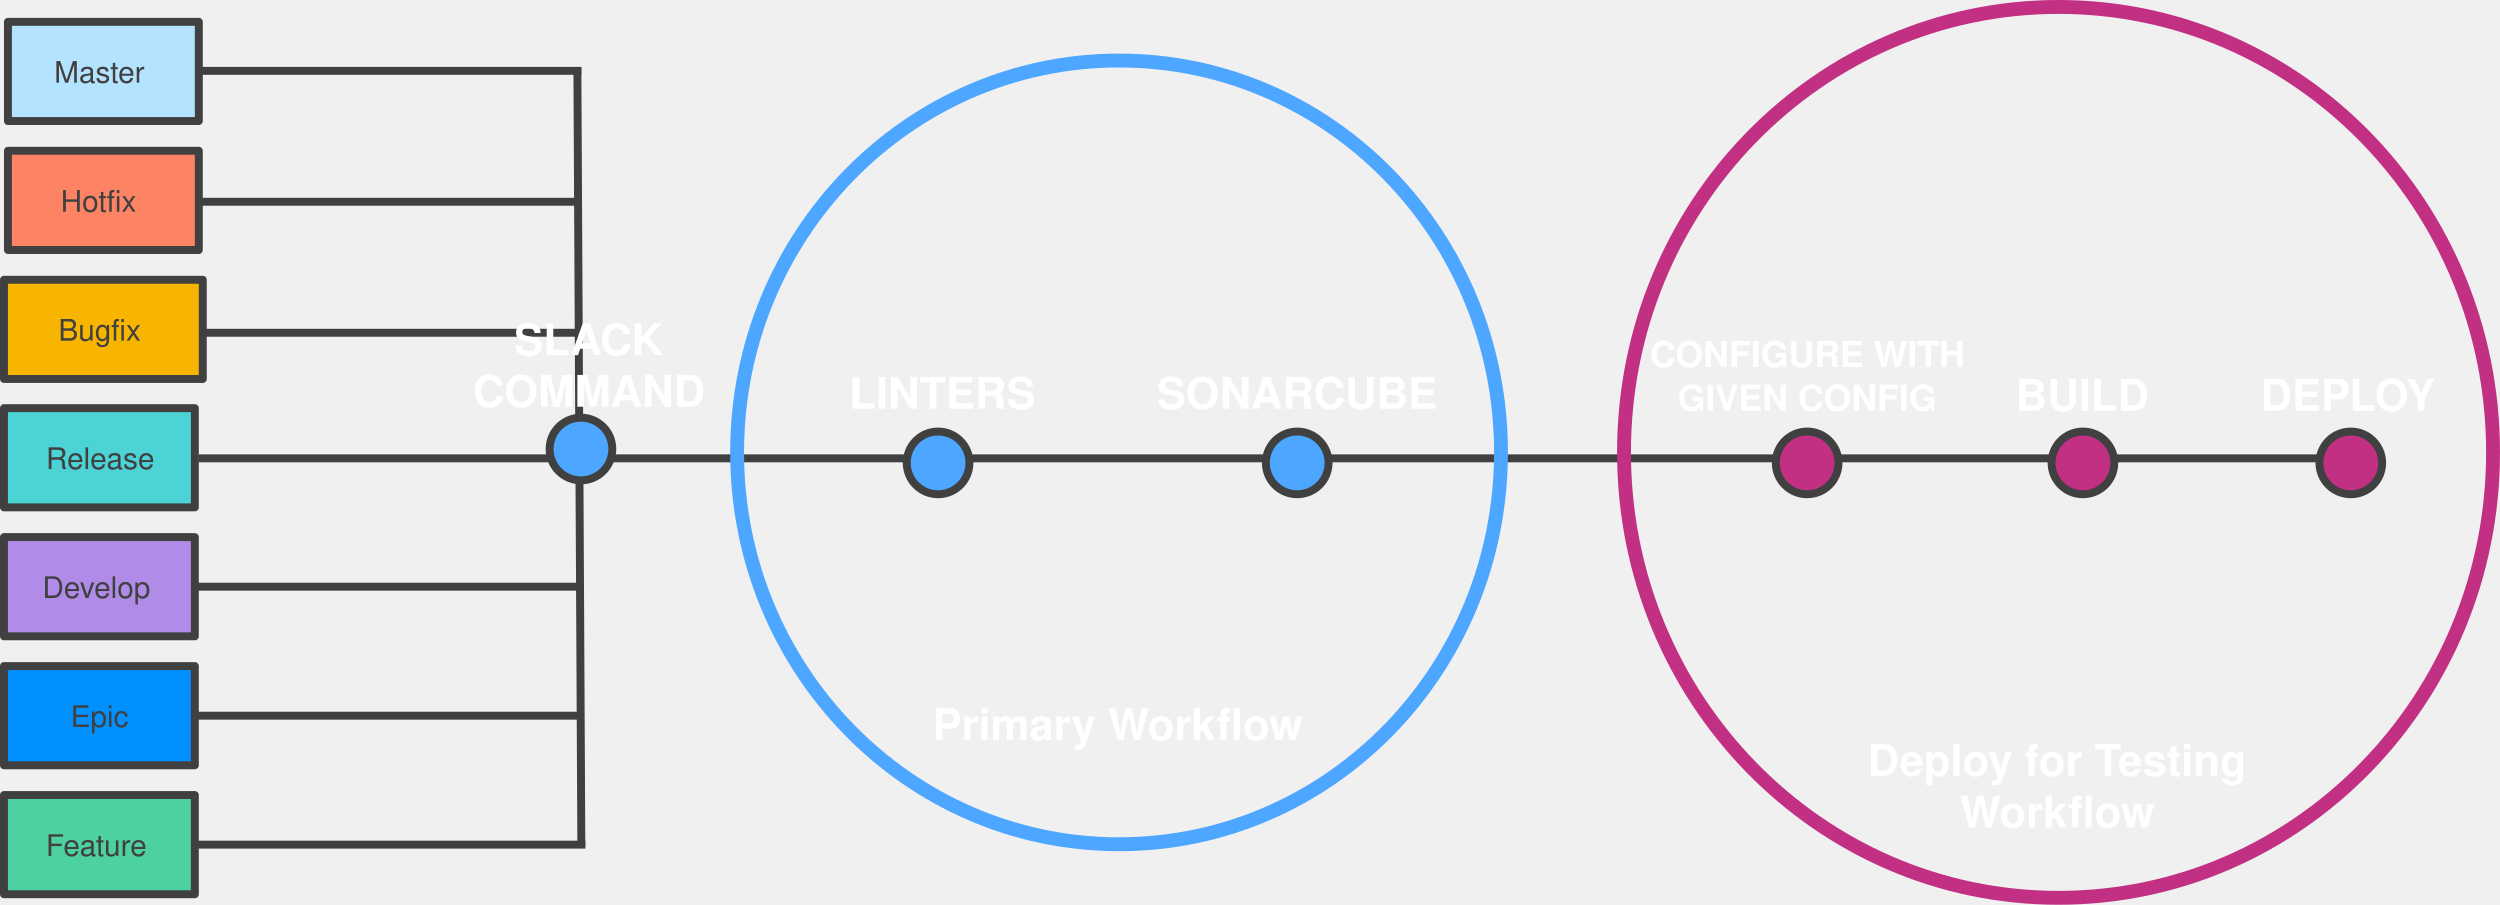
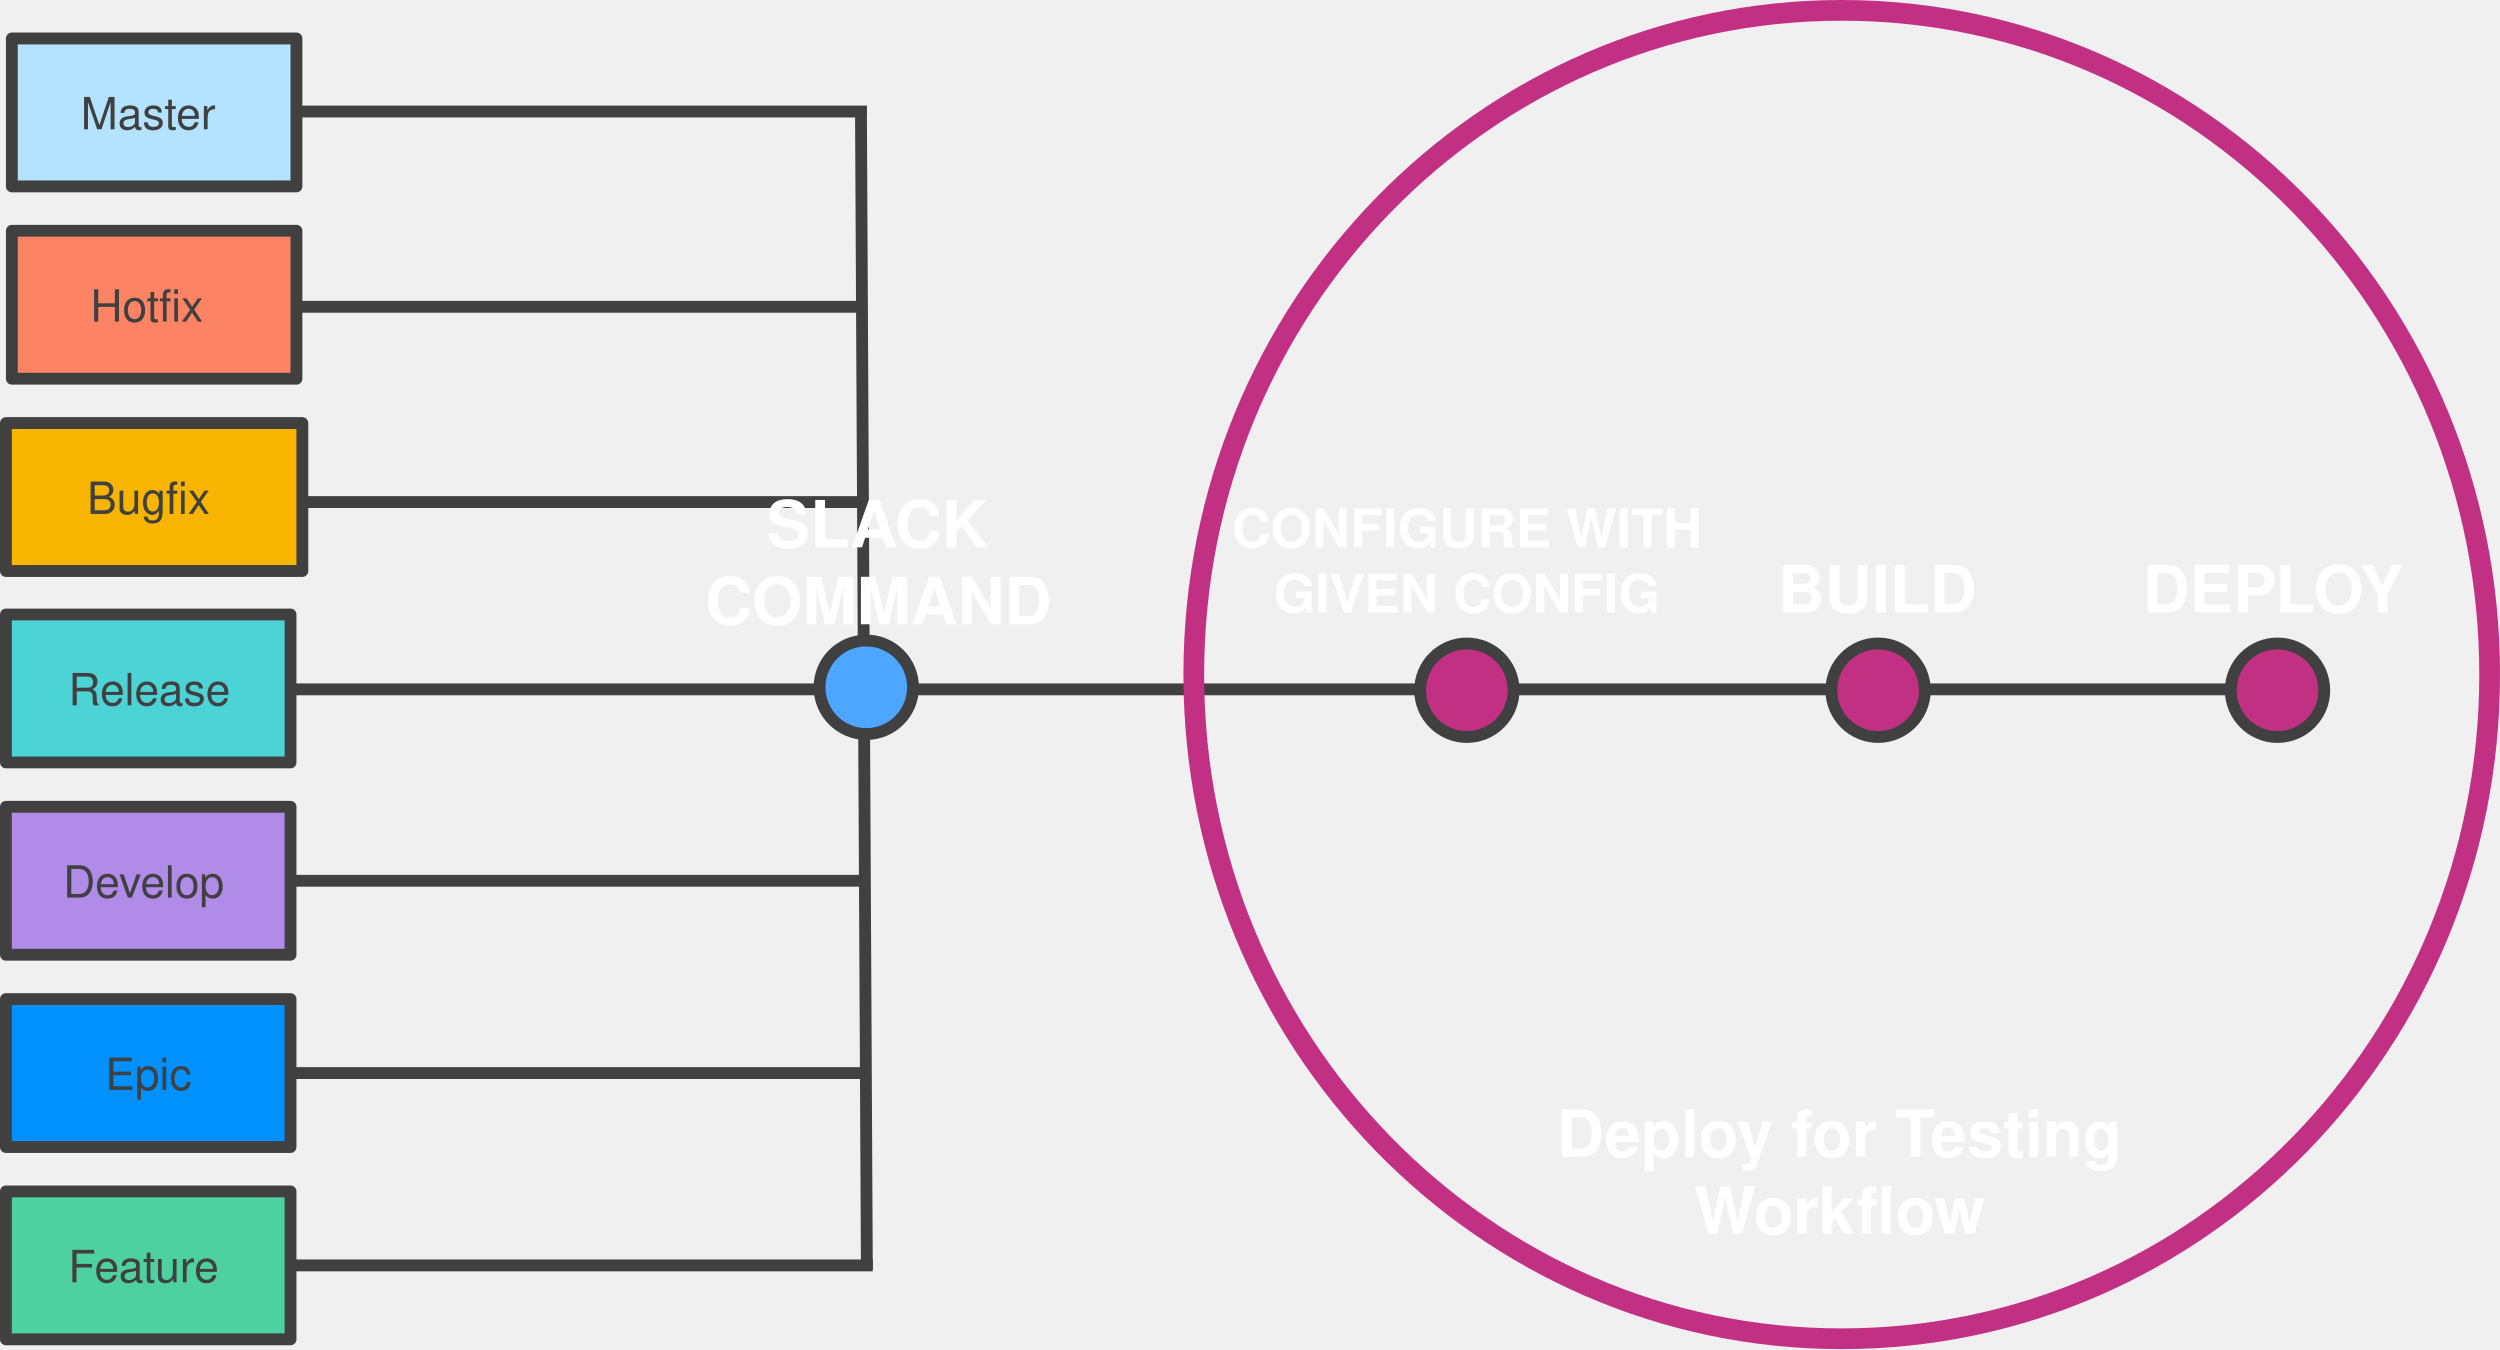
- <svg xmlns="http://www.w3.org/2000/svg" width="1260px" height="456px" viewBox="0 0 1260 456" version="1.1">
+ <svg xmlns="http://www.w3.org/2000/svg" width="845px" height="456px" viewBox="0 0 845 456" version="1.1">
  <g id="Page-1" stroke="none" stroke-width="1" fill="none" fill-rule="evenodd">
-     <g id="Group-3" transform="translate(2, 0)">
-       <line x1="1187" y1="231" x2="98" y2="231" id="Path" stroke="#404040" stroke-width="4" />
-       <g id="Group-6" transform="translate(813, 0)">
+     <g id="deploy-for-testing" transform="translate(2, 3.5)">
+       <line x1="770" y1="229.5" x2="98" y2="229.5" id="Path" stroke="#404040" stroke-width="4" />
+       <g id="Group-6" transform="translate(401.5, 0)" fill-rule="nonzero">
        <g id="Group-2">
-           <ellipse id="Oval" stroke="#C23084" stroke-width="7" fill-opacity="0" fill="#D8D8D8" cx="222.5" cy="228" rx="219" ry="224.5" />
-           <text id="Deploy-for-Testing-W" font-family="Helvetica-Bold, Helvetica" font-size="22" font-weight="bold" fill="#FFFFFF">
-             <tspan x="126.25" y="391">Deploy for Testing </tspan>
-             <tspan x="172.699" y="417">Workflow</tspan>
+           <ellipse id="Oval" stroke="#C23084" stroke-width="7" fill-opacity="0" fill="#D8D8D8" cx="219" cy="224.5" rx="219" ry="224.5" />
+           <text id="Deploy-for-Testing" fill="#FFFFFF" font-family="Helvetica-Bold, Helvetica" font-size="22" font-weight="bold">
+             <tspan x="122.75" y="387.5">Deploy for Testing</tspan>
+           </text>
+           <text id="Workflow" fill="#FFFFFF" font-family="Helvetica-Bold, Helvetica" font-size="22" font-weight="bold">
+             <tspan x="169.199" y="413.5">Workflow</tspan>
          </text>
        </g>
-         <g id="Group" transform="translate(16.5, 167)">
-           <g id="Oval" transform="translate(63.5, 50.5)" fill="#C23084" fill-rule="nonzero" stroke="#404040" stroke-width="4">
+         <g id="Group" transform="translate(13.00732, 163.5)">
+           <g id="Oval" transform="translate(63.49268, 50.5)" fill="#C23084" stroke="#404040" stroke-width="4">
            <circle cx="15.8" cy="15.8" r="15.8" />
          </g>
-           <text id="CONFIGURE-WITH-GIVEN" font-family="Helvetica-Bold, Helvetica" font-size="18" font-weight="bold" fill="#FFFFFF">
-             <tspan x="0.007" y="18">CONFIGURE WITH</tspan>
-             <tspan x="13.995" y="40">GIVEN CONFIG</tspan>
+           <g id="CONFIGURE-WITH-GIVEN" fill="#FFFFFF" font-family="Helvetica-Bold, Helvetica" font-size="18" font-weight="bold">
+             <text id="CONFIGURE-WITH">
+               <tspan x="0" y="18">CONFIGURE WITH</tspan>
+             </text>
+             <text id="GIVEN-CONFIG">
+               <tspan x="13.988" y="40">GIVEN CONFIG</tspan>
+             </text>
+           </g>
+         </g>
+         <g id="Group" transform="translate(197.3931, 182.5)">
+           <g id="Oval" transform="translate(18.10693, 31.5)" fill="#C23084" stroke="#404040" stroke-width="4">
+             <circle cx="15.8" cy="15.8" r="15.8" />
+           </g>
+           <g id="UNIT-TEST" fill="#FFFFFF" font-family="Helvetica-Bold, Helvetica" font-size="22" font-weight="bold">
+             <text id="BUILD">
+               <tspan x="-7.10542736e-15" y="21">BUILD</tspan>
+             </text>
+           </g>
+         </g>
+         <g id="Group" transform="translate(320.77, 182.5)">
+           <g id="Oval" transform="translate(29.72998, 31.5)" fill="#C23084" stroke="#404040" stroke-width="4">
+             <circle cx="15.8" cy="15.8" r="15.8" />
+           </g>
+           <g id="UNIT-TEST" fill="#FFFFFF" font-family="Helvetica-Bold, Helvetica" font-size="22" font-weight="bold">
+             <text id="DEPLOY">
+               <tspan x="-3.55271368e-15" y="21">DEPLOY</tspan>
+             </text>
+           </g>
+         </g>
+       </g>
+       <line x1="194.5" y1="522.7" x2="194.5" y2="325.7" id="Path" stroke="#404040" stroke-width="4" transform="translate(194.5, 424.2) rotate(90) translate(-194.5, -424.2) " />
+       <line x1="192.5" y1="132.7" x2="192.5" y2="-64.3" id="Path" stroke="#404040" stroke-width="4" transform="translate(192.5, 34.2) rotate(90) translate(-192.5, -34.2) " />
+       <line x1="192.5" y1="198.7" x2="192.5" y2="1.7" id="Path" stroke="#404040" stroke-width="4" transform="translate(192.5, 100.2) rotate(90) translate(-192.5, -100.2) " />
+       <line x1="192.5" y1="264.7" x2="192.5" y2="67.7" id="Path" stroke="#404040" stroke-width="4" transform="translate(192.5, 166.2) rotate(90) translate(-192.5, -166.2) " />
+       <line x1="192.5" y1="392.7" x2="192.5" y2="195.7" id="Path" stroke="#404040" stroke-width="4" transform="translate(192.5, 294.2) rotate(90) translate(-192.5, -294.2) " />
+       <line x1="192.5" y1="457.7" x2="192.5" y2="260.7" id="Path" stroke="#404040" stroke-width="4" transform="translate(192.5, 359.2) rotate(90) translate(-192.5, -359.2) " />
+       <g id="Branch" transform="translate(0, 204.2)" fill-rule="nonzero">
+         <polygon id="Path" stroke="#404040" stroke-width="4" fill="#4CD3D6" stroke-linejoin="round" points="0 0 96.2 0 96.2 50 0 50" />
+         <g id="Master" transform="translate(21.1525, 15.7)" fill="#404040" font-family="Helvetica" font-size="15" font-weight="normal">
+           <g id="Release">
+             <text>
+               <tspan x="-1.19949929e-24" y="15">Release</tspan>
+             </text>
+           </g>
+         </g>
+       </g>
+       <g id="Branch" transform="translate(0, 269.2)" fill-rule="nonzero">
+         <polygon id="Path" stroke="#404040" stroke-width="4" fill="#B18BE8" stroke-linejoin="round" points="0 0 96.2 0 96.2 50 0 50" />
+         <g id="Master" transform="translate(19.3675, 15.7)" fill="#404040" font-family="Helvetica" font-size="15" font-weight="normal">
+           <g id="Develop">
+             <text>
+               <tspan x="-1.19949929e-24" y="15">Develop</tspan>
+             </text>
+           </g>
+         </g>
+       </g>
+       <g id="Branch" transform="translate(0, 334.2)" fill-rule="nonzero">
+         <polygon id="Path" stroke="#404040" stroke-width="4" fill="#0091FF" stroke-linejoin="round" points="0 0 96.2 0 96.2 50 0 50" />
+         <g id="Master" transform="translate(33.58, 15.7)" fill="#404040" font-family="Helvetica" font-size="15" font-weight="normal">
+           <g id="Epic">
+             <text>
+               <tspan x="0" y="15">Epic</tspan>
+             </text>
+           </g>
+         </g>
+       </g>
+       <g id="Branch" transform="translate(0, 399.2)" fill-rule="nonzero">
+         <polygon id="Path" stroke="#404040" stroke-width="4" fill="#4ED1A1" stroke-linejoin="round" points="0 0 96.2 0 96.2 50 0 50" />
+         <g id="Master" transform="translate(21.115, 15.7)" fill="#404040" font-family="Helvetica" font-size="15" font-weight="normal">
+           <g id="Feature">
+             <text>
+               <tspan x="1.19949929e-24" y="15">Feature</tspan>
+             </text>
+           </g>
+         </g>
+       </g>
+       <g id="Branch" transform="translate(2, 74.5)" fill-rule="nonzero">
+         <polygon id="Path" stroke="#404040" stroke-width="4" fill="#FC8363" stroke-linejoin="round" points="0 0 96.2 0 96.2 50 0 50" />
+         <g id="Master" transform="translate(26.5575, 15.7)" fill="#404040" font-family="Helvetica" font-size="15" font-weight="normal">
+           <g id="Hotfix">
+             <text>
+               <tspan x="-1.19949929e-24" y="15">Hotfix</tspan>
+             </text>
+           </g>
+         </g>
+       </g>
+       <g id="Group" transform="translate(2, 9.5)" fill-rule="nonzero">
+         <polygon id="Path" stroke="#404040" stroke-width="4" fill="#B3E3FF" stroke-linejoin="round" points="0 0 96.2 0 96.2 50 0 50" />
+         <g id="Master" transform="translate(23.2925, 15.7)" fill="#404040" font-family="Helvetica" font-size="15" font-weight="normal">
+           <g id="Group">
+             <text id="Master">
+               <tspan x="-1.19949929e-24" y="15">Master</tspan>
+             </text>
+           </g>
+         </g>
+       </g>
+       <g id="Branch" transform="translate(0, 139.5)" fill-rule="nonzero">
+         <polygon id="Path" stroke="#404040" stroke-width="4" fill="#F7B500" stroke-linejoin="round" points="0 0 100.2 0 100.2 50 0 50" />
+         <g id="Master" transform="translate(27.43522, 15.7)" fill="#404040" font-family="Helvetica" font-size="15" font-weight="normal">
+           <g id="Bugfix">
+             <text>
+               <tspan x="-1.47721981e-16" y="15">Bugfix</tspan>
+             </text>
+           </g>
+         </g>
+       </g>
+       <line x1="291" y1="425.5" x2="289" y2="32.5" id="Path" stroke="#404040" stroke-width="4" />
+       <g id="Group" transform="translate(236.3423, 160.5)" fill-rule="nonzero">
+         <g id="Oval" transform="translate(38.65772, 52.5)" fill="#4DA6FF" stroke="#404040" stroke-width="4">
+           <circle cx="15.8" cy="15.8" r="15.8" />
+         </g>
+         <g id="SLACK-COMMAND" fill="#FFFFFF" font-family="Helvetica-Bold, Helvetica" font-size="22" font-weight="bold">
+           <text id="SLACK">
+             <tspan x="20.77" y="21">SLACK</tspan>
+           </text>
+           <text id="COMMAND">
+             <tspan x="-2.66453526e-15" y="47">COMMAND</tspan>
          </text>
        </g>
-         <g id="Group" transform="translate(168, 186)">
-           <g id="Oval" transform="translate(51, 31.5)" fill="#C23084" fill-rule="nonzero" stroke="#404040" stroke-width="4">
-             <circle cx="15.8" cy="15.8" r="15.8" />
-           </g>
-           <text id="UNIT-TEST" font-family="Helvetica-Bold, Helvetica" font-size="22" font-weight="bold" fill="#FFFFFF">
-             <tspan x="32.893" y="21">BUILD</tspan>
-           </text>
-         </g>
-         <g id="Group" transform="translate(303, 186)">
-           <g id="Oval" transform="translate(51, 31.5)" fill="#C23084" fill-rule="nonzero" stroke="#404040" stroke-width="4">
-             <circle cx="15.8" cy="15.8" r="15.8" />
-           </g>
-           <text id="UNIT-TEST" font-family="Helvetica-Bold, Helvetica" font-size="22" font-weight="bold" fill="#FFFFFF">
-             <tspan x="21.27" y="21">DEPLOY</tspan>
-           </text>
-         </g>
-       </g>
-       <g id="Group-5" transform="translate(366, 27)">
-         <g id="Group-2">
-           <ellipse id="Oval" stroke="#4DA6FF" stroke-width="7" fill-opacity="0" fill="#D8D8D8" cx="196" cy="201" rx="192.5" ry="197.5" />
-           <text id="Primary-Workflow" font-family="Helvetica-Bold, Helvetica" font-size="22" font-weight="bold" fill="#FFFFFF">
-             <tspan x="102" y="346">Primary Workflow</tspan>
-           </text>
-         </g>
-         <g id="Group" transform="translate(60, 158)">
-           <g id="Oval" transform="translate(29, 32.5)" fill="#4DA6FF" fill-rule="nonzero" stroke="#404040" stroke-width="4">
-             <circle cx="15.8" cy="15.8" r="15.8" />
-           </g>
-           <text id="LINTERS" font-family="Helvetica-Bold, Helvetica" font-size="22" font-weight="bold" fill="#FFFFFF">
-             <tspan x="0" y="21">LINTERS</tspan>
-           </text>
-         </g>
-         <g id="Group" transform="translate(215, 158)">
-           <g id="Oval" transform="translate(55, 32.5)" fill="#4DA6FF" fill-rule="nonzero" stroke="#404040" stroke-width="4">
-             <circle cx="15.8" cy="15.8" r="15.8" />
-           </g>
-           <text id="SONARCUBE" font-family="Helvetica-Bold, Helvetica" font-size="22" font-weight="bold" fill="#FFFFFF">
-             <tspan x="0" y="21">SONARCUBE</tspan>
-           </text>
-         </g>
-       </g>
-       <line x1="194.5" y1="524.2" x2="194.5" y2="327.2" id="Path" stroke="#404040" stroke-width="4" transform="translate(194.5, 425.7) rotate(90) translate(-194.5, -425.7) " />
-       <line x1="192.5" y1="134.2" x2="192.5" y2="-62.8" id="Path" stroke="#404040" stroke-width="4" transform="translate(192.5, 35.7) rotate(90) translate(-192.5, -35.7) " />
-       <line x1="192.5" y1="200.2" x2="192.5" y2="3.2" id="Path" stroke="#404040" stroke-width="4" transform="translate(192.5, 101.7) rotate(90) translate(-192.5, -101.7) " />
-       <line x1="192.5" y1="266.2" x2="192.5" y2="69.2" id="Path" stroke="#404040" stroke-width="4" transform="translate(192.5, 167.7) rotate(90) translate(-192.5, -167.7) " />
-       <line x1="192.5" y1="394.2" x2="192.5" y2="197.2" id="Path" stroke="#404040" stroke-width="4" transform="translate(192.5, 295.7) rotate(90) translate(-192.5, -295.7) " />
-       <line x1="192.5" y1="459.2" x2="192.5" y2="262.2" id="Path" stroke="#404040" stroke-width="4" transform="translate(192.5, 360.7) rotate(90) translate(-192.5, -360.7) " />
-       <g id="Branch" transform="translate(0, 205.7)" fill-rule="nonzero">
-         <polygon id="Path" stroke="#404040" stroke-width="4" fill="#4CD3D6" stroke-linejoin="round" points="0 0 96.2 0 96.2 50 0 50" />
-         <g id="Master" transform="translate(21.1525, 15.7)" fill="#404040" font-family="Helvetica" font-size="15" font-weight="normal">
-           <text id="Release">
-             <tspan x="-3.55271368e-15" y="15">Release</tspan>
-           </text>
-         </g>
-       </g>
-       <g id="Branch" transform="translate(0, 270.7)" fill-rule="nonzero">
-         <polygon id="Path" stroke="#404040" stroke-width="4" fill="#B18BE8" stroke-linejoin="round" points="0 0 96.2 0 96.2 50 0 50" />
-         <g id="Master" transform="translate(19.3675, 15.7)" fill="#404040" font-family="Helvetica" font-size="15" font-weight="normal">
-           <text id="Develop">
-             <tspan x="-3.55271368e-15" y="15">Develop</tspan>
-           </text>
-         </g>
-       </g>
-       <g id="Branch" transform="translate(0, 335.7)" fill-rule="nonzero">
-         <polygon id="Path" stroke="#404040" stroke-width="4" fill="#0091FF" stroke-linejoin="round" points="0 0 96.2 0 96.2 50 0 50" />
-         <g id="Master" transform="translate(33.58, 15.7)" fill="#404040" font-family="Helvetica" font-size="15" font-weight="normal">
-           <text id="Epic">
-             <tspan x="0" y="15">Epic</tspan>
-           </text>
-         </g>
-       </g>
-       <g id="Branch" transform="translate(0, 400.7)" fill-rule="nonzero">
-         <polygon id="Path" stroke="#404040" stroke-width="4" fill="#4ED1A1" stroke-linejoin="round" points="0 0 96.2 0 96.2 50 0 50" />
-         <g id="Master" transform="translate(21.115, 15.7)" fill="#404040" font-family="Helvetica" font-size="15" font-weight="normal">
-           <text id="Feature">
-             <tspan x="3.55271368e-15" y="15">Feature</tspan>
-           </text>
-         </g>
-       </g>
-       <g id="Branch" transform="translate(2, 76)" fill-rule="nonzero">
-         <polygon id="Path" stroke="#404040" stroke-width="4" fill="#FC8363" stroke-linejoin="round" points="0 0 96.2 0 96.2 50 0 50" />
-         <g id="Master" transform="translate(26.5575, 15.7)" fill="#404040" font-family="Helvetica" font-size="15" font-weight="normal">
-           <text id="Hotfix">
-             <tspan x="-3.55271368e-15" y="15">Hotfix</tspan>
-           </text>
-         </g>
-       </g>
-       <g id="Group" transform="translate(2, 11)" fill-rule="nonzero">
-         <polygon id="Path" stroke="#404040" stroke-width="4" fill="#B3E3FF" stroke-linejoin="round" points="0 0 96.2 0 96.2 50 0 50" />
-         <g id="Master" transform="translate(23.2925, 15.7)" fill="#404040" font-family="Helvetica" font-size="15" font-weight="normal">
-           <text>
-             <tspan x="-3.55271368e-15" y="15">Master</tspan>
-           </text>
-         </g>
-       </g>
-       <g id="Branch" transform="translate(0, 141)" fill-rule="nonzero">
-         <polygon id="Path" stroke="#404040" stroke-width="4" fill="#F7B500" stroke-linejoin="round" points="0 0 100.2 0 100.2 50 0 50" />
-         <g id="Master" transform="translate(27.43522, 15.7)" fill="#404040" font-family="Helvetica" font-size="15" font-weight="normal">
-           <text id="Bugfix">
-             <tspan x="-3.70043566e-15" y="15">Bugfix</tspan>
-           </text>
-         </g>
-       </g>
-       <line x1="291" y1="427" x2="289" y2="34" id="Path" stroke="#404040" stroke-width="4" />
-       <g id="Group" transform="translate(236, 158)">
-         <g id="Oval" transform="translate(39, 52.5)" fill="#4DA6FF" fill-rule="nonzero" stroke="#404040" stroke-width="4">
-           <circle cx="15.8" cy="15.8" r="15.8" />
-         </g>
-         <text id="SLACK-COMMAND" font-family="Helvetica-Bold, Helvetica" font-size="22" font-weight="bold" fill="#FFFFFF">
-           <tspan x="21.112" y="21">SLACK</tspan>
-           <tspan x="0.342" y="47">COMMAND</tspan>
-         </text>
      </g>
    </g>
  </g>
</svg>
